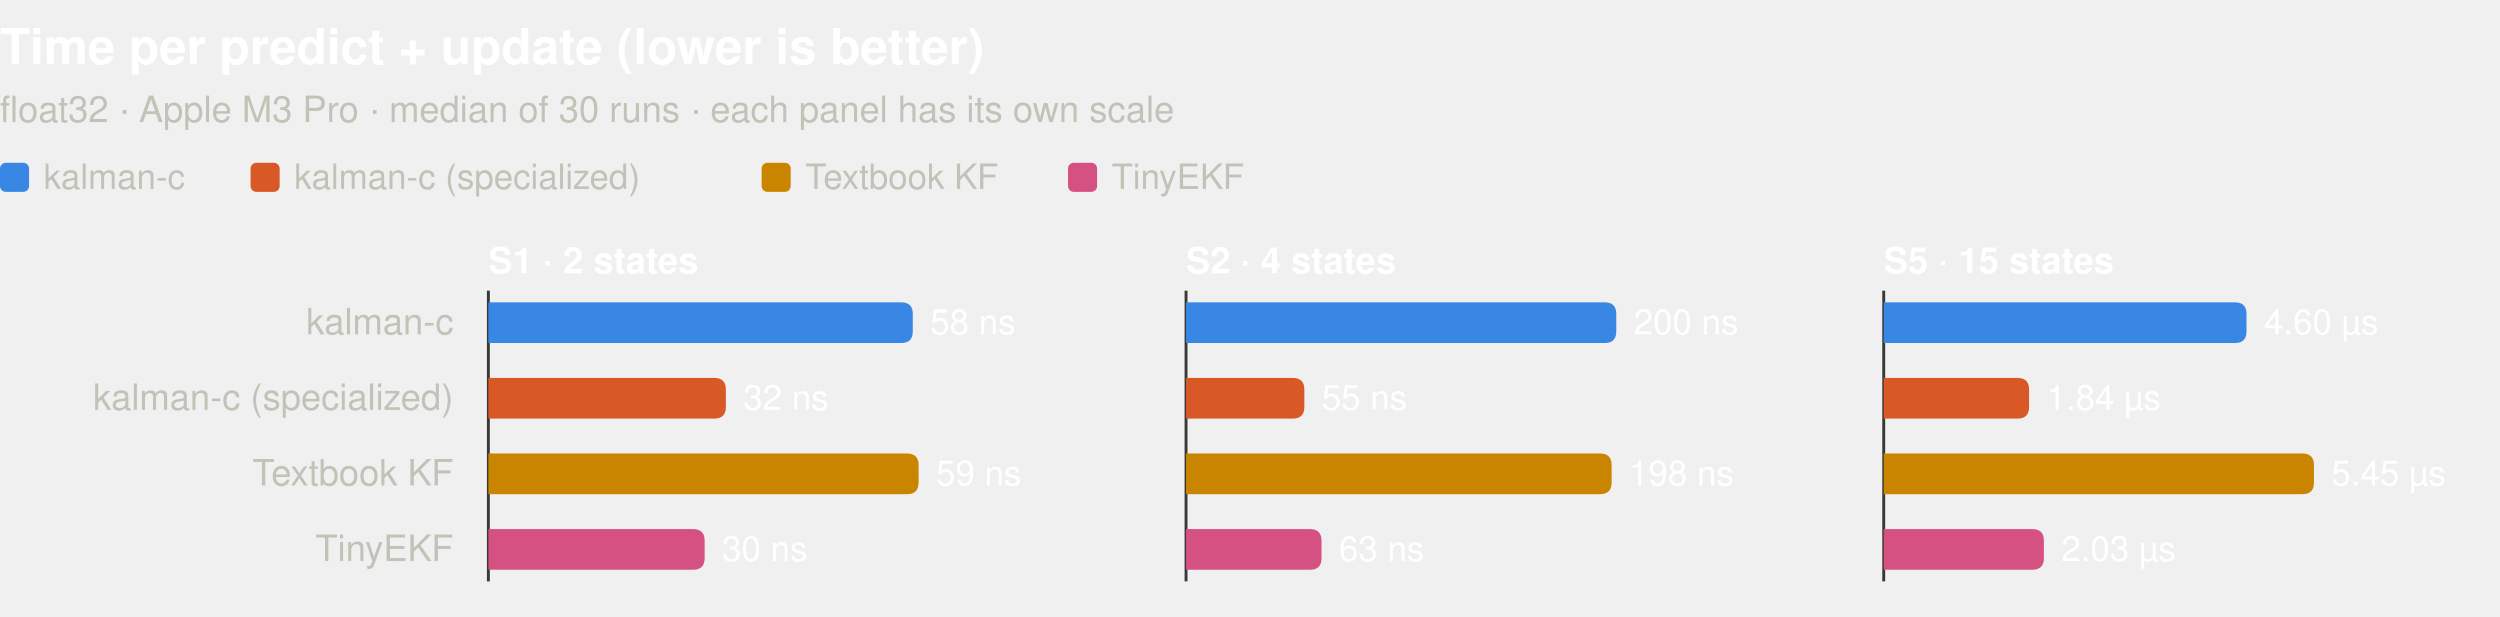
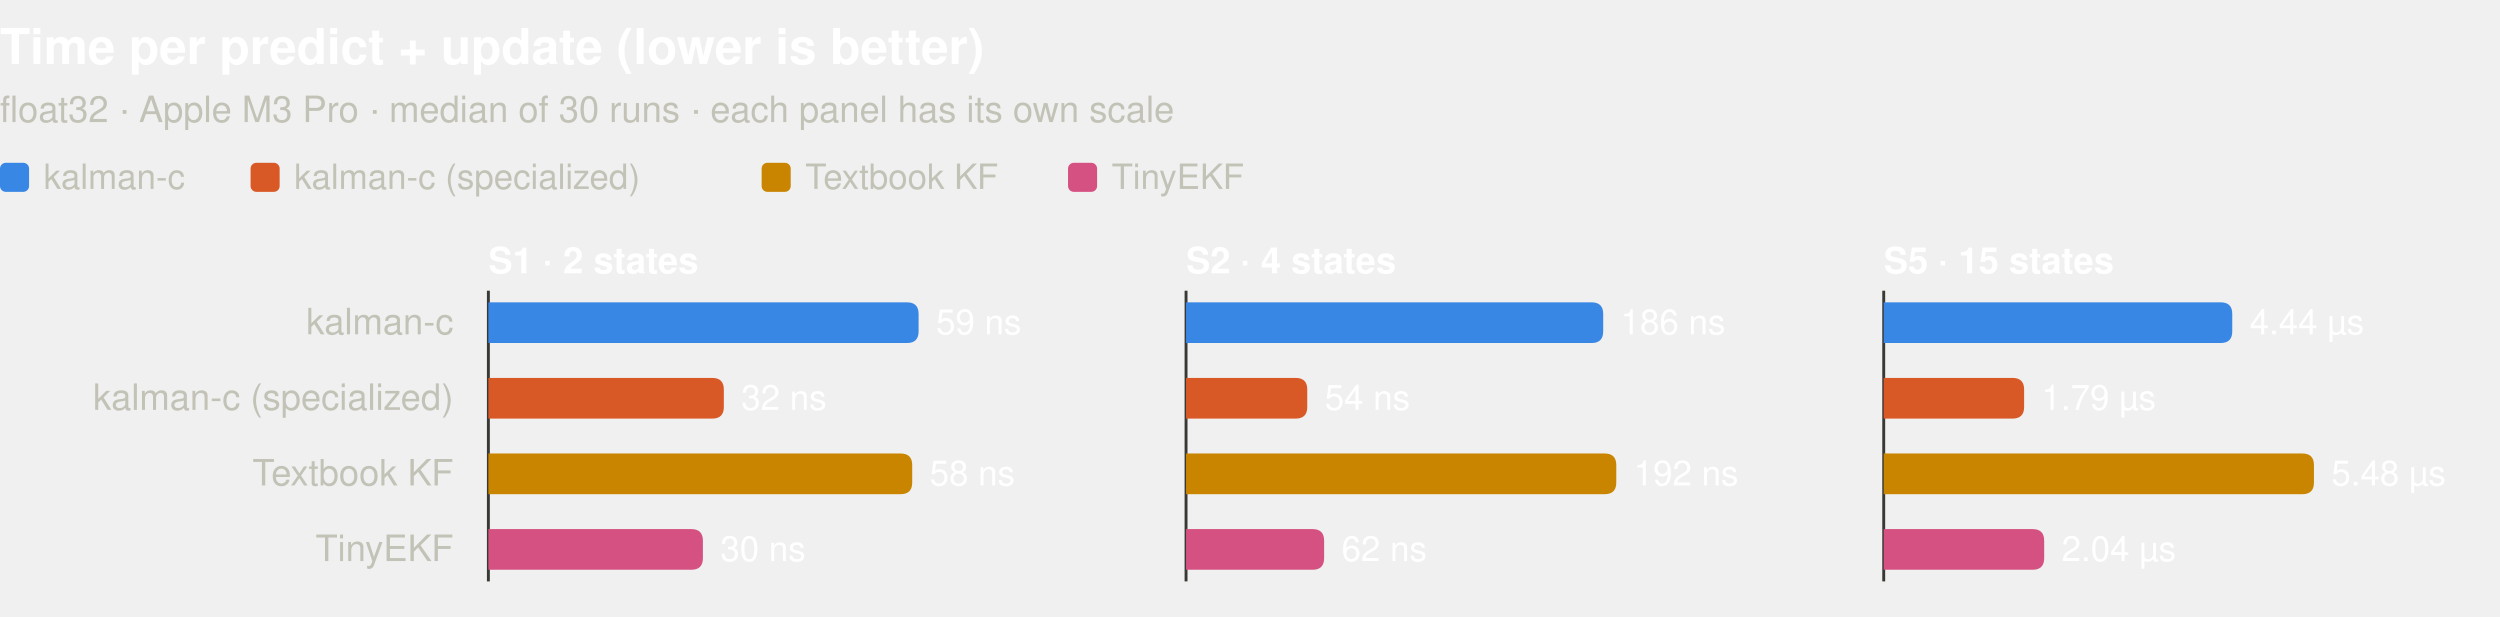
<svg xmlns="http://www.w3.org/2000/svg" width="860" height="212" viewBox="0 0 860 212" role="img" aria-label="Time per predict + update (lower is better)" font-family="system-ui, -apple-system, 'Segoe UI', Helvetica, Arial, sans-serif">
  <text x="0" y="22" font-size="17" font-weight="600" fill="#ffffff">Time per predict + update (lower is better)</text>
  <text x="0" y="42" font-size="12.5" fill="#c3c2b7">float32 · Apple M3 Pro · median of 30 runs · each panel has its own scale</text>
  <rect x="0" y="56" width="10" height="10" rx="2" fill="#3987e5" />
  <text x="15" y="65" font-size="12" fill="#c3c2b7">kalman-c</text>
  <rect x="86.2" y="56" width="10" height="10" rx="2" fill="#d95926" />
  <text x="101.2" y="65" font-size="12" fill="#c3c2b7">kalman-c (specialized)</text>
  <rect x="262.0" y="56" width="10" height="10" rx="2" fill="#c98500" />
  <text x="277.0" y="65" font-size="12" fill="#c3c2b7">Textbook KF</text>
  <rect x="367.4" y="56" width="10" height="10" rx="2" fill="#d55181" />
  <text x="382.4" y="65" font-size="12" fill="#c3c2b7">TinyEKF</text>
  <text x="156" y="115.0" font-size="12.5" text-anchor="end" fill="#c3c2b7">kalman-c</text>
  <text x="156" y="141.0" font-size="12.5" text-anchor="end" fill="#c3c2b7">kalman-c (specialized)</text>
  <text x="156" y="167.0" font-size="12.5" text-anchor="end" fill="#c3c2b7">Textbook KF</text>
  <text x="156" y="193.0" font-size="12.5" text-anchor="end" fill="#c3c2b7">TinyEKF</text>
  <text x="168.0" y="94" font-size="12.5" font-weight="600" fill="#ffffff">S1 · 2 states</text>
  <line x1="168.0" y1="100" x2="168.0" y2="200" stroke="#383835" stroke-width="1" />
-   <path d="M168.0,104.0 H310.0 Q314.0,104.0 314.0,108.0 V114.0 Q314.0,118.0 310.0,118.0 H168.0 Z" fill="#3987e5" />
-   <text x="320.0" y="115.0" font-size="12" fill="#ffffff">58 ns</text>
-   <path d="M168.0,130.0 H245.7 Q249.7,130.0 249.7,134.0 V140.0 Q249.7,144.0 245.7,144.0 H168.0 Z" fill="#d95926" />
-   <text x="255.7" y="141.0" font-size="12" fill="#ffffff">32 ns</text>
-   <path d="M168.0,156.0 H312.0 Q316.0,156.0 316.0,160.0 V166.0 Q316.0,170.0 312.0,170.0 H168.0 Z" fill="#c98500" />
-   <text x="322.0" y="167.0" font-size="12" fill="#ffffff">59 ns</text>
-   <path d="M168.0,182.0 H238.4 Q242.4,182.0 242.4,186.0 V192.0 Q242.4,196.0 238.4,196.0 H168.0 Z" fill="#d55181" />
-   <text x="248.4" y="193.0" font-size="12" fill="#ffffff">30 ns</text>
+   <path d="M168.0,104.0 H312.0 Q316.0,104.0 316.0,108.0 V114.0 Q316.0,118.0 312.0,118.0 H168.0 Z" fill="#3987e5" />
+   <text x="322.0" y="115.0" font-size="12" fill="#ffffff">59 ns</text>
+   <path d="M168.0,130.0 H245.0 Q249.0,130.0 249.0,134.0 V140.0 Q249.0,144.0 245.0,144.0 H168.0 Z" fill="#d95926" />
+   <text x="255.0" y="141.0" font-size="12" fill="#ffffff">32 ns</text>
+   <path d="M168.0,156.0 H309.8 Q313.8,156.0 313.8,160.0 V166.0 Q313.8,170.0 309.8,170.0 H168.0 Z" fill="#c98500" />
+   <text x="319.8" y="167.0" font-size="12" fill="#ffffff">58 ns</text>
+   <path d="M168.0,182.0 H237.8 Q241.8,182.0 241.8,186.0 V192.0 Q241.8,196.0 237.8,196.0 H168.0 Z" fill="#d55181" />
+   <text x="247.8" y="193.0" font-size="12" fill="#ffffff">30 ns</text>
  <text x="408.0" y="94" font-size="12.5" font-weight="600" fill="#ffffff">S2 · 4 states</text>
  <line x1="408.0" y1="100" x2="408.0" y2="200" stroke="#383835" stroke-width="1" />
-   <path d="M408.0,104.0 H552.0 Q556.0,104.0 556.0,108.0 V114.0 Q556.0,118.0 552.0,118.0 H408.0 Z" fill="#3987e5" />
-   <text x="562.0" y="115.0" font-size="12" fill="#ffffff">200 ns</text>
-   <path d="M408.0,130.0 H444.7 Q448.7,130.0 448.7,134.0 V140.0 Q448.7,144.0 444.7,144.0 H408.0 Z" fill="#d95926" />
-   <text x="454.7" y="141.0" font-size="12" fill="#ffffff">55 ns</text>
-   <path d="M408.0,156.0 H550.4 Q554.4,156.0 554.4,160.0 V166.0 Q554.4,170.0 550.4,170.0 H408.0 Z" fill="#c98500" />
-   <text x="560.4" y="167.0" font-size="12" fill="#ffffff">198 ns</text>
-   <path d="M408.0,182.0 H450.6 Q454.6,182.0 454.6,186.0 V192.0 Q454.6,196.0 450.6,196.0 H408.0 Z" fill="#d55181" />
-   <text x="460.6" y="193.0" font-size="12" fill="#ffffff">63 ns</text>
+   <path d="M408.0,104.0 H547.5 Q551.5,104.0 551.5,108.0 V114.0 Q551.5,118.0 547.5,118.0 H408.0 Z" fill="#3987e5" />
+   <text x="557.5" y="115.0" font-size="12" fill="#ffffff">186 ns</text>
+   <path d="M408.0,130.0 H445.7 Q449.7,130.0 449.7,134.0 V140.0 Q449.7,144.0 445.7,144.0 H408.0 Z" fill="#d95926" />
+   <text x="455.7" y="141.0" font-size="12" fill="#ffffff">54 ns</text>
+   <path d="M408.0,156.0 H552.0 Q556.0,156.0 556.0,160.0 V166.0 Q556.0,170.0 552.0,170.0 H408.0 Z" fill="#c98500" />
+   <text x="562.0" y="167.0" font-size="12" fill="#ffffff">192 ns</text>
+   <path d="M408.0,182.0 H451.5 Q455.5,182.0 455.5,186.0 V192.0 Q455.5,196.0 451.5,196.0 H408.0 Z" fill="#d55181" />
+   <text x="461.5" y="193.0" font-size="12" fill="#ffffff">62 ns</text>
  <text x="648.0" y="94" font-size="12.5" font-weight="600" fill="#ffffff">S5 · 15 states</text>
  <line x1="648.0" y1="100" x2="648.0" y2="200" stroke="#383835" stroke-width="1" />
-   <path d="M648.0,104.0 H768.8 Q772.8,104.0 772.8,108.0 V114.0 Q772.8,118.0 768.8,118.0 H648.0 Z" fill="#3987e5" />
-   <text x="778.8" y="115.0" font-size="12" fill="#ffffff">4.60 µs</text>
-   <path d="M648.0,130.0 H694.0 Q698.0,130.0 698.0,134.0 V140.0 Q698.0,144.0 694.0,144.0 H648.0 Z" fill="#d95926" />
-   <text x="704.0" y="141.0" font-size="12" fill="#ffffff">1.84 µs</text>
+   <path d="M648.0,104.0 H763.9 Q767.9,104.0 767.9,108.0 V114.0 Q767.9,118.0 763.9,118.0 H648.0 Z" fill="#3987e5" />
+   <text x="773.9" y="115.0" font-size="12" fill="#ffffff">4.44 µs</text>
+   <path d="M648.0,130.0 H692.3 Q696.3,130.0 696.3,134.0 V140.0 Q696.3,144.0 692.3,144.0 H648.0 Z" fill="#d95926" />
+   <text x="702.3" y="141.0" font-size="12" fill="#ffffff">1.79 µs</text>
  <path d="M648.0,156.0 H792.0 Q796.0,156.0 796.0,160.0 V166.0 Q796.0,170.0 792.0,170.0 H648.0 Z" fill="#c98500" />
-   <text x="802.0" y="167.0" font-size="12" fill="#ffffff">5.45 µs</text>
-   <path d="M648.0,182.0 H699.1 Q703.1,182.0 703.1,186.0 V192.0 Q703.1,196.0 699.1,196.0 H648.0 Z" fill="#d55181" />
-   <text x="709.1" y="193.0" font-size="12" fill="#ffffff">2.03 µs</text>
+   <text x="802.0" y="167.0" font-size="12" fill="#ffffff">5.48 µs</text>
+   <path d="M648.0,182.0 H699.2 Q703.2,182.0 703.2,186.0 V192.0 Q703.2,196.0 699.2,196.0 H648.0 Z" fill="#d55181" />
+   <text x="709.2" y="193.0" font-size="12" fill="#ffffff">2.04 µs</text>
</svg>
